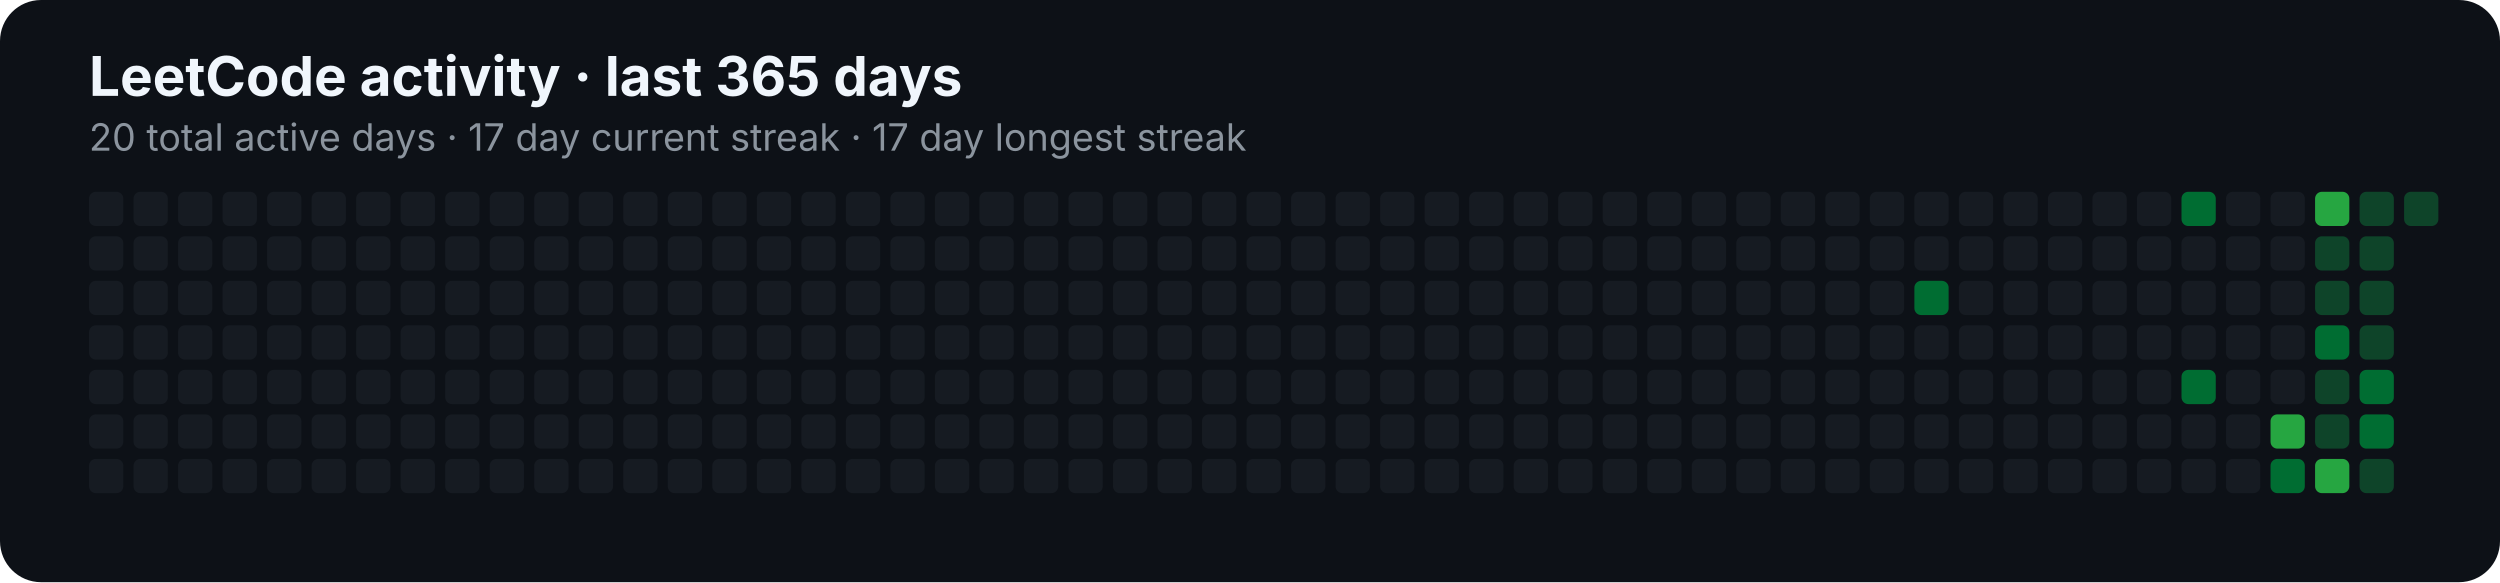
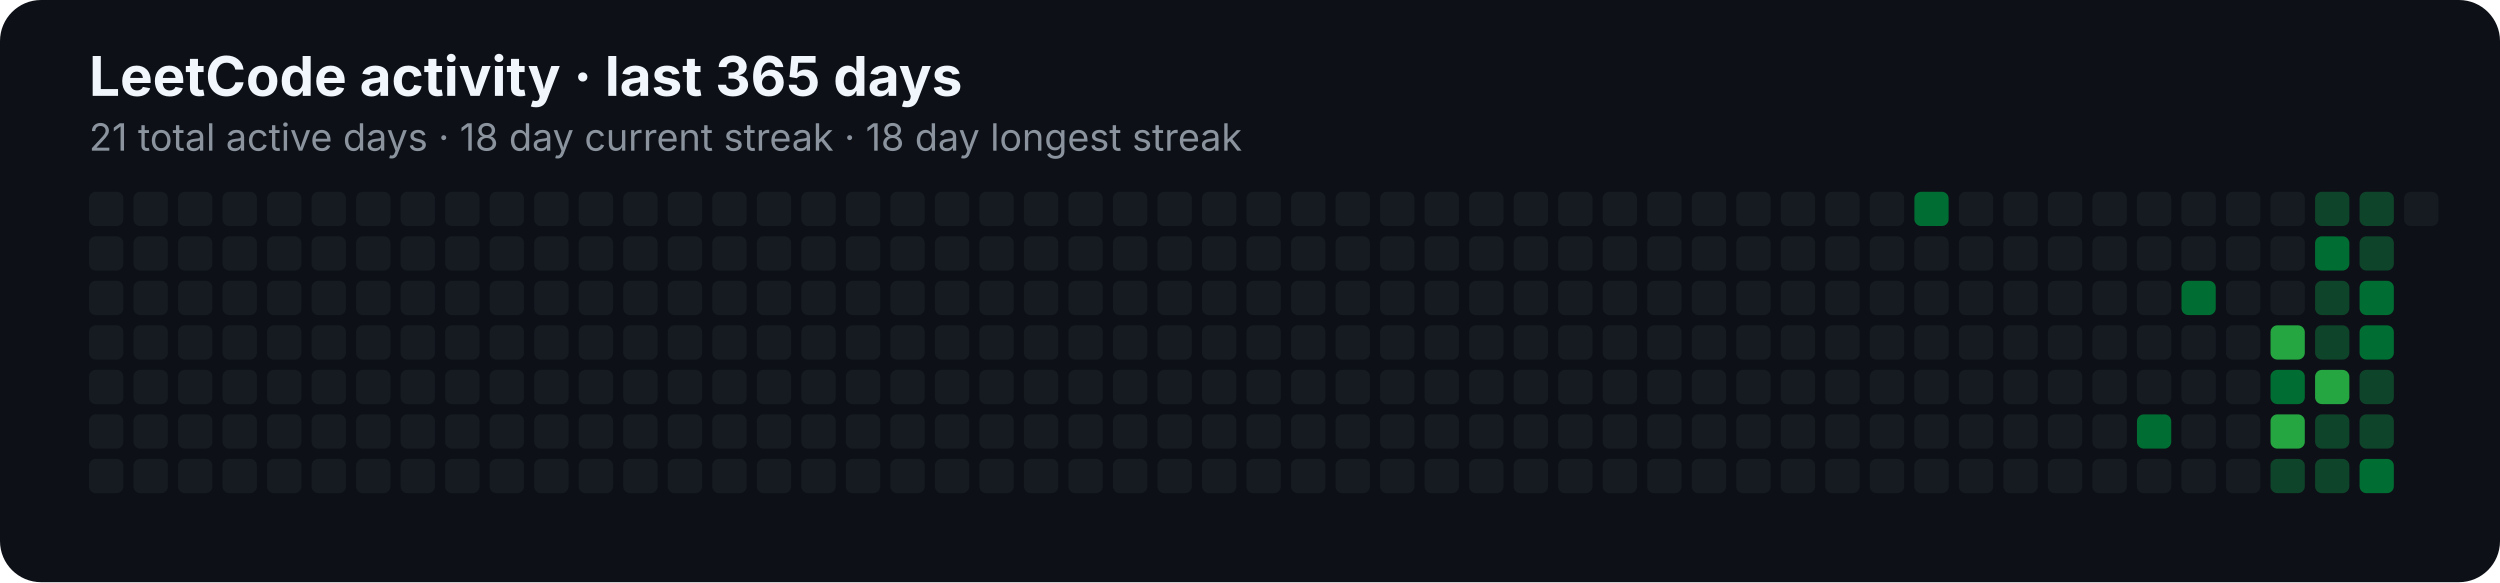
<svg xmlns="http://www.w3.org/2000/svg" width="730" height="170" role="img" aria-label="LeetCode activity over the last 365 days">
  <rect width="100%" height="100%" rx="12" fill="#0d1117" />
  <style>text{font-family:-apple-system,BlinkMacSystemFont,Segoe UI,sans-serif;fill:#8b949e}.h{font-size:16px;font-weight:650;fill:#f0f6fc}.s{font-size:11px}</style>
  <text x="26" y="28" class="h">LeetCode activity · last 365 days</text>
-   <text x="26" y="44" class="s">20 total active days · 17 day current streak · 17 day longest streak</text>
+   <text x="26" y="44" class="s">21 total active days · 18 day current streak · 18 day longest streak</text>
  <rect x="26" y="56" width="10" height="10" rx="2" fill="#161b22" />
  <rect x="26" y="69" width="10" height="10" rx="2" fill="#161b22" />
  <rect x="26" y="82" width="10" height="10" rx="2" fill="#161b22" />
  <rect x="26" y="95" width="10" height="10" rx="2" fill="#161b22" />
  <rect x="26" y="108" width="10" height="10" rx="2" fill="#161b22" />
  <rect x="26" y="121" width="10" height="10" rx="2" fill="#161b22" />
  <rect x="26" y="134" width="10" height="10" rx="2" fill="#161b22" />
  <rect x="39" y="56" width="10" height="10" rx="2" fill="#161b22" />
  <rect x="39" y="69" width="10" height="10" rx="2" fill="#161b22" />
  <rect x="39" y="82" width="10" height="10" rx="2" fill="#161b22" />
  <rect x="39" y="95" width="10" height="10" rx="2" fill="#161b22" />
  <rect x="39" y="108" width="10" height="10" rx="2" fill="#161b22" />
  <rect x="39" y="121" width="10" height="10" rx="2" fill="#161b22" />
  <rect x="39" y="134" width="10" height="10" rx="2" fill="#161b22" />
  <rect x="52" y="56" width="10" height="10" rx="2" fill="#161b22" />
  <rect x="52" y="69" width="10" height="10" rx="2" fill="#161b22" />
  <rect x="52" y="82" width="10" height="10" rx="2" fill="#161b22" />
  <rect x="52" y="95" width="10" height="10" rx="2" fill="#161b22" />
  <rect x="52" y="108" width="10" height="10" rx="2" fill="#161b22" />
  <rect x="52" y="121" width="10" height="10" rx="2" fill="#161b22" />
  <rect x="52" y="134" width="10" height="10" rx="2" fill="#161b22" />
  <rect x="65" y="56" width="10" height="10" rx="2" fill="#161b22" />
  <rect x="65" y="69" width="10" height="10" rx="2" fill="#161b22" />
  <rect x="65" y="82" width="10" height="10" rx="2" fill="#161b22" />
  <rect x="65" y="95" width="10" height="10" rx="2" fill="#161b22" />
  <rect x="65" y="108" width="10" height="10" rx="2" fill="#161b22" />
  <rect x="65" y="121" width="10" height="10" rx="2" fill="#161b22" />
  <rect x="65" y="134" width="10" height="10" rx="2" fill="#161b22" />
  <rect x="78" y="56" width="10" height="10" rx="2" fill="#161b22" />
  <rect x="78" y="69" width="10" height="10" rx="2" fill="#161b22" />
  <rect x="78" y="82" width="10" height="10" rx="2" fill="#161b22" />
  <rect x="78" y="95" width="10" height="10" rx="2" fill="#161b22" />
  <rect x="78" y="108" width="10" height="10" rx="2" fill="#161b22" />
  <rect x="78" y="121" width="10" height="10" rx="2" fill="#161b22" />
  <rect x="78" y="134" width="10" height="10" rx="2" fill="#161b22" />
  <rect x="91" y="56" width="10" height="10" rx="2" fill="#161b22" />
  <rect x="91" y="69" width="10" height="10" rx="2" fill="#161b22" />
  <rect x="91" y="82" width="10" height="10" rx="2" fill="#161b22" />
  <rect x="91" y="95" width="10" height="10" rx="2" fill="#161b22" />
  <rect x="91" y="108" width="10" height="10" rx="2" fill="#161b22" />
  <rect x="91" y="121" width="10" height="10" rx="2" fill="#161b22" />
  <rect x="91" y="134" width="10" height="10" rx="2" fill="#161b22" />
  <rect x="104" y="56" width="10" height="10" rx="2" fill="#161b22" />
  <rect x="104" y="69" width="10" height="10" rx="2" fill="#161b22" />
  <rect x="104" y="82" width="10" height="10" rx="2" fill="#161b22" />
  <rect x="104" y="95" width="10" height="10" rx="2" fill="#161b22" />
  <rect x="104" y="108" width="10" height="10" rx="2" fill="#161b22" />
  <rect x="104" y="121" width="10" height="10" rx="2" fill="#161b22" />
  <rect x="104" y="134" width="10" height="10" rx="2" fill="#161b22" />
  <rect x="117" y="56" width="10" height="10" rx="2" fill="#161b22" />
  <rect x="117" y="69" width="10" height="10" rx="2" fill="#161b22" />
  <rect x="117" y="82" width="10" height="10" rx="2" fill="#161b22" />
  <rect x="117" y="95" width="10" height="10" rx="2" fill="#161b22" />
  <rect x="117" y="108" width="10" height="10" rx="2" fill="#161b22" />
  <rect x="117" y="121" width="10" height="10" rx="2" fill="#161b22" />
  <rect x="117" y="134" width="10" height="10" rx="2" fill="#161b22" />
  <rect x="130" y="56" width="10" height="10" rx="2" fill="#161b22" />
  <rect x="130" y="69" width="10" height="10" rx="2" fill="#161b22" />
  <rect x="130" y="82" width="10" height="10" rx="2" fill="#161b22" />
  <rect x="130" y="95" width="10" height="10" rx="2" fill="#161b22" />
  <rect x="130" y="108" width="10" height="10" rx="2" fill="#161b22" />
  <rect x="130" y="121" width="10" height="10" rx="2" fill="#161b22" />
  <rect x="130" y="134" width="10" height="10" rx="2" fill="#161b22" />
  <rect x="143" y="56" width="10" height="10" rx="2" fill="#161b22" />
  <rect x="143" y="69" width="10" height="10" rx="2" fill="#161b22" />
  <rect x="143" y="82" width="10" height="10" rx="2" fill="#161b22" />
  <rect x="143" y="95" width="10" height="10" rx="2" fill="#161b22" />
  <rect x="143" y="108" width="10" height="10" rx="2" fill="#161b22" />
  <rect x="143" y="121" width="10" height="10" rx="2" fill="#161b22" />
  <rect x="143" y="134" width="10" height="10" rx="2" fill="#161b22" />
  <rect x="156" y="56" width="10" height="10" rx="2" fill="#161b22" />
  <rect x="156" y="69" width="10" height="10" rx="2" fill="#161b22" />
  <rect x="156" y="82" width="10" height="10" rx="2" fill="#161b22" />
  <rect x="156" y="95" width="10" height="10" rx="2" fill="#161b22" />
  <rect x="156" y="108" width="10" height="10" rx="2" fill="#161b22" />
  <rect x="156" y="121" width="10" height="10" rx="2" fill="#161b22" />
  <rect x="156" y="134" width="10" height="10" rx="2" fill="#161b22" />
  <rect x="169" y="56" width="10" height="10" rx="2" fill="#161b22" />
  <rect x="169" y="69" width="10" height="10" rx="2" fill="#161b22" />
  <rect x="169" y="82" width="10" height="10" rx="2" fill="#161b22" />
  <rect x="169" y="95" width="10" height="10" rx="2" fill="#161b22" />
  <rect x="169" y="108" width="10" height="10" rx="2" fill="#161b22" />
  <rect x="169" y="121" width="10" height="10" rx="2" fill="#161b22" />
  <rect x="169" y="134" width="10" height="10" rx="2" fill="#161b22" />
  <rect x="182" y="56" width="10" height="10" rx="2" fill="#161b22" />
  <rect x="182" y="69" width="10" height="10" rx="2" fill="#161b22" />
  <rect x="182" y="82" width="10" height="10" rx="2" fill="#161b22" />
  <rect x="182" y="95" width="10" height="10" rx="2" fill="#161b22" />
  <rect x="182" y="108" width="10" height="10" rx="2" fill="#161b22" />
  <rect x="182" y="121" width="10" height="10" rx="2" fill="#161b22" />
  <rect x="182" y="134" width="10" height="10" rx="2" fill="#161b22" />
  <rect x="195" y="56" width="10" height="10" rx="2" fill="#161b22" />
  <rect x="195" y="69" width="10" height="10" rx="2" fill="#161b22" />
  <rect x="195" y="82" width="10" height="10" rx="2" fill="#161b22" />
  <rect x="195" y="95" width="10" height="10" rx="2" fill="#161b22" />
  <rect x="195" y="108" width="10" height="10" rx="2" fill="#161b22" />
  <rect x="195" y="121" width="10" height="10" rx="2" fill="#161b22" />
  <rect x="195" y="134" width="10" height="10" rx="2" fill="#161b22" />
  <rect x="208" y="56" width="10" height="10" rx="2" fill="#161b22" />
  <rect x="208" y="69" width="10" height="10" rx="2" fill="#161b22" />
  <rect x="208" y="82" width="10" height="10" rx="2" fill="#161b22" />
  <rect x="208" y="95" width="10" height="10" rx="2" fill="#161b22" />
  <rect x="208" y="108" width="10" height="10" rx="2" fill="#161b22" />
  <rect x="208" y="121" width="10" height="10" rx="2" fill="#161b22" />
  <rect x="208" y="134" width="10" height="10" rx="2" fill="#161b22" />
  <rect x="221" y="56" width="10" height="10" rx="2" fill="#161b22" />
  <rect x="221" y="69" width="10" height="10" rx="2" fill="#161b22" />
  <rect x="221" y="82" width="10" height="10" rx="2" fill="#161b22" />
  <rect x="221" y="95" width="10" height="10" rx="2" fill="#161b22" />
  <rect x="221" y="108" width="10" height="10" rx="2" fill="#161b22" />
  <rect x="221" y="121" width="10" height="10" rx="2" fill="#161b22" />
  <rect x="221" y="134" width="10" height="10" rx="2" fill="#161b22" />
  <rect x="234" y="56" width="10" height="10" rx="2" fill="#161b22" />
  <rect x="234" y="69" width="10" height="10" rx="2" fill="#161b22" />
  <rect x="234" y="82" width="10" height="10" rx="2" fill="#161b22" />
  <rect x="234" y="95" width="10" height="10" rx="2" fill="#161b22" />
  <rect x="234" y="108" width="10" height="10" rx="2" fill="#161b22" />
  <rect x="234" y="121" width="10" height="10" rx="2" fill="#161b22" />
  <rect x="234" y="134" width="10" height="10" rx="2" fill="#161b22" />
  <rect x="247" y="56" width="10" height="10" rx="2" fill="#161b22" />
  <rect x="247" y="69" width="10" height="10" rx="2" fill="#161b22" />
  <rect x="247" y="82" width="10" height="10" rx="2" fill="#161b22" />
  <rect x="247" y="95" width="10" height="10" rx="2" fill="#161b22" />
  <rect x="247" y="108" width="10" height="10" rx="2" fill="#161b22" />
  <rect x="247" y="121" width="10" height="10" rx="2" fill="#161b22" />
  <rect x="247" y="134" width="10" height="10" rx="2" fill="#161b22" />
  <rect x="260" y="56" width="10" height="10" rx="2" fill="#161b22" />
  <rect x="260" y="69" width="10" height="10" rx="2" fill="#161b22" />
  <rect x="260" y="82" width="10" height="10" rx="2" fill="#161b22" />
  <rect x="260" y="95" width="10" height="10" rx="2" fill="#161b22" />
  <rect x="260" y="108" width="10" height="10" rx="2" fill="#161b22" />
  <rect x="260" y="121" width="10" height="10" rx="2" fill="#161b22" />
  <rect x="260" y="134" width="10" height="10" rx="2" fill="#161b22" />
  <rect x="273" y="56" width="10" height="10" rx="2" fill="#161b22" />
  <rect x="273" y="69" width="10" height="10" rx="2" fill="#161b22" />
  <rect x="273" y="82" width="10" height="10" rx="2" fill="#161b22" />
  <rect x="273" y="95" width="10" height="10" rx="2" fill="#161b22" />
  <rect x="273" y="108" width="10" height="10" rx="2" fill="#161b22" />
  <rect x="273" y="121" width="10" height="10" rx="2" fill="#161b22" />
  <rect x="273" y="134" width="10" height="10" rx="2" fill="#161b22" />
  <rect x="286" y="56" width="10" height="10" rx="2" fill="#161b22" />
  <rect x="286" y="69" width="10" height="10" rx="2" fill="#161b22" />
  <rect x="286" y="82" width="10" height="10" rx="2" fill="#161b22" />
  <rect x="286" y="95" width="10" height="10" rx="2" fill="#161b22" />
  <rect x="286" y="108" width="10" height="10" rx="2" fill="#161b22" />
  <rect x="286" y="121" width="10" height="10" rx="2" fill="#161b22" />
  <rect x="286" y="134" width="10" height="10" rx="2" fill="#161b22" />
  <rect x="299" y="56" width="10" height="10" rx="2" fill="#161b22" />
  <rect x="299" y="69" width="10" height="10" rx="2" fill="#161b22" />
  <rect x="299" y="82" width="10" height="10" rx="2" fill="#161b22" />
  <rect x="299" y="95" width="10" height="10" rx="2" fill="#161b22" />
  <rect x="299" y="108" width="10" height="10" rx="2" fill="#161b22" />
  <rect x="299" y="121" width="10" height="10" rx="2" fill="#161b22" />
  <rect x="299" y="134" width="10" height="10" rx="2" fill="#161b22" />
  <rect x="312" y="56" width="10" height="10" rx="2" fill="#161b22" />
  <rect x="312" y="69" width="10" height="10" rx="2" fill="#161b22" />
  <rect x="312" y="82" width="10" height="10" rx="2" fill="#161b22" />
  <rect x="312" y="95" width="10" height="10" rx="2" fill="#161b22" />
  <rect x="312" y="108" width="10" height="10" rx="2" fill="#161b22" />
  <rect x="312" y="121" width="10" height="10" rx="2" fill="#161b22" />
  <rect x="312" y="134" width="10" height="10" rx="2" fill="#161b22" />
  <rect x="325" y="56" width="10" height="10" rx="2" fill="#161b22" />
  <rect x="325" y="69" width="10" height="10" rx="2" fill="#161b22" />
  <rect x="325" y="82" width="10" height="10" rx="2" fill="#161b22" />
  <rect x="325" y="95" width="10" height="10" rx="2" fill="#161b22" />
  <rect x="325" y="108" width="10" height="10" rx="2" fill="#161b22" />
  <rect x="325" y="121" width="10" height="10" rx="2" fill="#161b22" />
  <rect x="325" y="134" width="10" height="10" rx="2" fill="#161b22" />
  <rect x="338" y="56" width="10" height="10" rx="2" fill="#161b22" />
  <rect x="338" y="69" width="10" height="10" rx="2" fill="#161b22" />
  <rect x="338" y="82" width="10" height="10" rx="2" fill="#161b22" />
  <rect x="338" y="95" width="10" height="10" rx="2" fill="#161b22" />
  <rect x="338" y="108" width="10" height="10" rx="2" fill="#161b22" />
  <rect x="338" y="121" width="10" height="10" rx="2" fill="#161b22" />
  <rect x="338" y="134" width="10" height="10" rx="2" fill="#161b22" />
  <rect x="351" y="56" width="10" height="10" rx="2" fill="#161b22" />
  <rect x="351" y="69" width="10" height="10" rx="2" fill="#161b22" />
  <rect x="351" y="82" width="10" height="10" rx="2" fill="#161b22" />
  <rect x="351" y="95" width="10" height="10" rx="2" fill="#161b22" />
  <rect x="351" y="108" width="10" height="10" rx="2" fill="#161b22" />
  <rect x="351" y="121" width="10" height="10" rx="2" fill="#161b22" />
  <rect x="351" y="134" width="10" height="10" rx="2" fill="#161b22" />
  <rect x="364" y="56" width="10" height="10" rx="2" fill="#161b22" />
  <rect x="364" y="69" width="10" height="10" rx="2" fill="#161b22" />
  <rect x="364" y="82" width="10" height="10" rx="2" fill="#161b22" />
  <rect x="364" y="95" width="10" height="10" rx="2" fill="#161b22" />
  <rect x="364" y="108" width="10" height="10" rx="2" fill="#161b22" />
  <rect x="364" y="121" width="10" height="10" rx="2" fill="#161b22" />
  <rect x="364" y="134" width="10" height="10" rx="2" fill="#161b22" />
  <rect x="377" y="56" width="10" height="10" rx="2" fill="#161b22" />
  <rect x="377" y="69" width="10" height="10" rx="2" fill="#161b22" />
  <rect x="377" y="82" width="10" height="10" rx="2" fill="#161b22" />
  <rect x="377" y="95" width="10" height="10" rx="2" fill="#161b22" />
  <rect x="377" y="108" width="10" height="10" rx="2" fill="#161b22" />
  <rect x="377" y="121" width="10" height="10" rx="2" fill="#161b22" />
  <rect x="377" y="134" width="10" height="10" rx="2" fill="#161b22" />
  <rect x="390" y="56" width="10" height="10" rx="2" fill="#161b22" />
  <rect x="390" y="69" width="10" height="10" rx="2" fill="#161b22" />
  <rect x="390" y="82" width="10" height="10" rx="2" fill="#161b22" />
  <rect x="390" y="95" width="10" height="10" rx="2" fill="#161b22" />
  <rect x="390" y="108" width="10" height="10" rx="2" fill="#161b22" />
  <rect x="390" y="121" width="10" height="10" rx="2" fill="#161b22" />
  <rect x="390" y="134" width="10" height="10" rx="2" fill="#161b22" />
  <rect x="403" y="56" width="10" height="10" rx="2" fill="#161b22" />
  <rect x="403" y="69" width="10" height="10" rx="2" fill="#161b22" />
  <rect x="403" y="82" width="10" height="10" rx="2" fill="#161b22" />
  <rect x="403" y="95" width="10" height="10" rx="2" fill="#161b22" />
  <rect x="403" y="108" width="10" height="10" rx="2" fill="#161b22" />
  <rect x="403" y="121" width="10" height="10" rx="2" fill="#161b22" />
  <rect x="403" y="134" width="10" height="10" rx="2" fill="#161b22" />
  <rect x="416" y="56" width="10" height="10" rx="2" fill="#161b22" />
  <rect x="416" y="69" width="10" height="10" rx="2" fill="#161b22" />
  <rect x="416" y="82" width="10" height="10" rx="2" fill="#161b22" />
  <rect x="416" y="95" width="10" height="10" rx="2" fill="#161b22" />
  <rect x="416" y="108" width="10" height="10" rx="2" fill="#161b22" />
  <rect x="416" y="121" width="10" height="10" rx="2" fill="#161b22" />
  <rect x="416" y="134" width="10" height="10" rx="2" fill="#161b22" />
  <rect x="429" y="56" width="10" height="10" rx="2" fill="#161b22" />
  <rect x="429" y="69" width="10" height="10" rx="2" fill="#161b22" />
  <rect x="429" y="82" width="10" height="10" rx="2" fill="#161b22" />
  <rect x="429" y="95" width="10" height="10" rx="2" fill="#161b22" />
  <rect x="429" y="108" width="10" height="10" rx="2" fill="#161b22" />
  <rect x="429" y="121" width="10" height="10" rx="2" fill="#161b22" />
  <rect x="429" y="134" width="10" height="10" rx="2" fill="#161b22" />
  <rect x="442" y="56" width="10" height="10" rx="2" fill="#161b22" />
  <rect x="442" y="69" width="10" height="10" rx="2" fill="#161b22" />
  <rect x="442" y="82" width="10" height="10" rx="2" fill="#161b22" />
  <rect x="442" y="95" width="10" height="10" rx="2" fill="#161b22" />
  <rect x="442" y="108" width="10" height="10" rx="2" fill="#161b22" />
  <rect x="442" y="121" width="10" height="10" rx="2" fill="#161b22" />
  <rect x="442" y="134" width="10" height="10" rx="2" fill="#161b22" />
  <rect x="455" y="56" width="10" height="10" rx="2" fill="#161b22" />
  <rect x="455" y="69" width="10" height="10" rx="2" fill="#161b22" />
  <rect x="455" y="82" width="10" height="10" rx="2" fill="#161b22" />
  <rect x="455" y="95" width="10" height="10" rx="2" fill="#161b22" />
  <rect x="455" y="108" width="10" height="10" rx="2" fill="#161b22" />
  <rect x="455" y="121" width="10" height="10" rx="2" fill="#161b22" />
  <rect x="455" y="134" width="10" height="10" rx="2" fill="#161b22" />
  <rect x="468" y="56" width="10" height="10" rx="2" fill="#161b22" />
  <rect x="468" y="69" width="10" height="10" rx="2" fill="#161b22" />
  <rect x="468" y="82" width="10" height="10" rx="2" fill="#161b22" />
  <rect x="468" y="95" width="10" height="10" rx="2" fill="#161b22" />
  <rect x="468" y="108" width="10" height="10" rx="2" fill="#161b22" />
  <rect x="468" y="121" width="10" height="10" rx="2" fill="#161b22" />
  <rect x="468" y="134" width="10" height="10" rx="2" fill="#161b22" />
  <rect x="481" y="56" width="10" height="10" rx="2" fill="#161b22" />
  <rect x="481" y="69" width="10" height="10" rx="2" fill="#161b22" />
  <rect x="481" y="82" width="10" height="10" rx="2" fill="#161b22" />
  <rect x="481" y="95" width="10" height="10" rx="2" fill="#161b22" />
  <rect x="481" y="108" width="10" height="10" rx="2" fill="#161b22" />
  <rect x="481" y="121" width="10" height="10" rx="2" fill="#161b22" />
  <rect x="481" y="134" width="10" height="10" rx="2" fill="#161b22" />
  <rect x="494" y="56" width="10" height="10" rx="2" fill="#161b22" />
  <rect x="494" y="69" width="10" height="10" rx="2" fill="#161b22" />
  <rect x="494" y="82" width="10" height="10" rx="2" fill="#161b22" />
  <rect x="494" y="95" width="10" height="10" rx="2" fill="#161b22" />
  <rect x="494" y="108" width="10" height="10" rx="2" fill="#161b22" />
  <rect x="494" y="121" width="10" height="10" rx="2" fill="#161b22" />
  <rect x="494" y="134" width="10" height="10" rx="2" fill="#161b22" />
  <rect x="507" y="56" width="10" height="10" rx="2" fill="#161b22" />
  <rect x="507" y="69" width="10" height="10" rx="2" fill="#161b22" />
  <rect x="507" y="82" width="10" height="10" rx="2" fill="#161b22" />
  <rect x="507" y="95" width="10" height="10" rx="2" fill="#161b22" />
  <rect x="507" y="108" width="10" height="10" rx="2" fill="#161b22" />
  <rect x="507" y="121" width="10" height="10" rx="2" fill="#161b22" />
  <rect x="507" y="134" width="10" height="10" rx="2" fill="#161b22" />
  <rect x="520" y="56" width="10" height="10" rx="2" fill="#161b22" />
  <rect x="520" y="69" width="10" height="10" rx="2" fill="#161b22" />
  <rect x="520" y="82" width="10" height="10" rx="2" fill="#161b22" />
  <rect x="520" y="95" width="10" height="10" rx="2" fill="#161b22" />
  <rect x="520" y="108" width="10" height="10" rx="2" fill="#161b22" />
  <rect x="520" y="121" width="10" height="10" rx="2" fill="#161b22" />
  <rect x="520" y="134" width="10" height="10" rx="2" fill="#161b22" />
  <rect x="533" y="56" width="10" height="10" rx="2" fill="#161b22" />
  <rect x="533" y="69" width="10" height="10" rx="2" fill="#161b22" />
  <rect x="533" y="82" width="10" height="10" rx="2" fill="#161b22" />
  <rect x="533" y="95" width="10" height="10" rx="2" fill="#161b22" />
  <rect x="533" y="108" width="10" height="10" rx="2" fill="#161b22" />
  <rect x="533" y="121" width="10" height="10" rx="2" fill="#161b22" />
  <rect x="533" y="134" width="10" height="10" rx="2" fill="#161b22" />
  <rect x="546" y="56" width="10" height="10" rx="2" fill="#161b22" />
  <rect x="546" y="69" width="10" height="10" rx="2" fill="#161b22" />
  <rect x="546" y="82" width="10" height="10" rx="2" fill="#161b22" />
  <rect x="546" y="95" width="10" height="10" rx="2" fill="#161b22" />
  <rect x="546" y="108" width="10" height="10" rx="2" fill="#161b22" />
  <rect x="546" y="121" width="10" height="10" rx="2" fill="#161b22" />
  <rect x="546" y="134" width="10" height="10" rx="2" fill="#161b22" />
-   <rect x="559" y="56" width="10" height="10" rx="2" fill="#161b22" />
+   <rect x="559" y="56" width="10" height="10" rx="2" fill="#006d32" />
  <rect x="559" y="69" width="10" height="10" rx="2" fill="#161b22" />
-   <rect x="559" y="82" width="10" height="10" rx="2" fill="#006d32" />
+   <rect x="559" y="82" width="10" height="10" rx="2" fill="#161b22" />
  <rect x="559" y="95" width="10" height="10" rx="2" fill="#161b22" />
  <rect x="559" y="108" width="10" height="10" rx="2" fill="#161b22" />
  <rect x="559" y="121" width="10" height="10" rx="2" fill="#161b22" />
  <rect x="559" y="134" width="10" height="10" rx="2" fill="#161b22" />
  <rect x="572" y="56" width="10" height="10" rx="2" fill="#161b22" />
  <rect x="572" y="69" width="10" height="10" rx="2" fill="#161b22" />
  <rect x="572" y="82" width="10" height="10" rx="2" fill="#161b22" />
  <rect x="572" y="95" width="10" height="10" rx="2" fill="#161b22" />
  <rect x="572" y="108" width="10" height="10" rx="2" fill="#161b22" />
  <rect x="572" y="121" width="10" height="10" rx="2" fill="#161b22" />
  <rect x="572" y="134" width="10" height="10" rx="2" fill="#161b22" />
  <rect x="585" y="56" width="10" height="10" rx="2" fill="#161b22" />
  <rect x="585" y="69" width="10" height="10" rx="2" fill="#161b22" />
  <rect x="585" y="82" width="10" height="10" rx="2" fill="#161b22" />
  <rect x="585" y="95" width="10" height="10" rx="2" fill="#161b22" />
  <rect x="585" y="108" width="10" height="10" rx="2" fill="#161b22" />
  <rect x="585" y="121" width="10" height="10" rx="2" fill="#161b22" />
  <rect x="585" y="134" width="10" height="10" rx="2" fill="#161b22" />
  <rect x="598" y="56" width="10" height="10" rx="2" fill="#161b22" />
  <rect x="598" y="69" width="10" height="10" rx="2" fill="#161b22" />
  <rect x="598" y="82" width="10" height="10" rx="2" fill="#161b22" />
  <rect x="598" y="95" width="10" height="10" rx="2" fill="#161b22" />
  <rect x="598" y="108" width="10" height="10" rx="2" fill="#161b22" />
  <rect x="598" y="121" width="10" height="10" rx="2" fill="#161b22" />
  <rect x="598" y="134" width="10" height="10" rx="2" fill="#161b22" />
  <rect x="611" y="56" width="10" height="10" rx="2" fill="#161b22" />
  <rect x="611" y="69" width="10" height="10" rx="2" fill="#161b22" />
  <rect x="611" y="82" width="10" height="10" rx="2" fill="#161b22" />
  <rect x="611" y="95" width="10" height="10" rx="2" fill="#161b22" />
  <rect x="611" y="108" width="10" height="10" rx="2" fill="#161b22" />
  <rect x="611" y="121" width="10" height="10" rx="2" fill="#161b22" />
  <rect x="611" y="134" width="10" height="10" rx="2" fill="#161b22" />
  <rect x="624" y="56" width="10" height="10" rx="2" fill="#161b22" />
  <rect x="624" y="69" width="10" height="10" rx="2" fill="#161b22" />
  <rect x="624" y="82" width="10" height="10" rx="2" fill="#161b22" />
  <rect x="624" y="95" width="10" height="10" rx="2" fill="#161b22" />
  <rect x="624" y="108" width="10" height="10" rx="2" fill="#161b22" />
-   <rect x="624" y="121" width="10" height="10" rx="2" fill="#161b22" />
+   <rect x="624" y="121" width="10" height="10" rx="2" fill="#006d32" />
  <rect x="624" y="134" width="10" height="10" rx="2" fill="#161b22" />
-   <rect x="637" y="56" width="10" height="10" rx="2" fill="#006d32" />
+   <rect x="637" y="56" width="10" height="10" rx="2" fill="#161b22" />
  <rect x="637" y="69" width="10" height="10" rx="2" fill="#161b22" />
-   <rect x="637" y="82" width="10" height="10" rx="2" fill="#161b22" />
+   <rect x="637" y="82" width="10" height="10" rx="2" fill="#006d32" />
  <rect x="637" y="95" width="10" height="10" rx="2" fill="#161b22" />
-   <rect x="637" y="108" width="10" height="10" rx="2" fill="#006d32" />
+   <rect x="637" y="108" width="10" height="10" rx="2" fill="#161b22" />
  <rect x="637" y="121" width="10" height="10" rx="2" fill="#161b22" />
  <rect x="637" y="134" width="10" height="10" rx="2" fill="#161b22" />
  <rect x="650" y="56" width="10" height="10" rx="2" fill="#161b22" />
  <rect x="650" y="69" width="10" height="10" rx="2" fill="#161b22" />
  <rect x="650" y="82" width="10" height="10" rx="2" fill="#161b22" />
  <rect x="650" y="95" width="10" height="10" rx="2" fill="#161b22" />
  <rect x="650" y="108" width="10" height="10" rx="2" fill="#161b22" />
  <rect x="650" y="121" width="10" height="10" rx="2" fill="#161b22" />
  <rect x="650" y="134" width="10" height="10" rx="2" fill="#161b22" />
  <rect x="663" y="56" width="10" height="10" rx="2" fill="#161b22" />
  <rect x="663" y="69" width="10" height="10" rx="2" fill="#161b22" />
  <rect x="663" y="82" width="10" height="10" rx="2" fill="#161b22" />
-   <rect x="663" y="95" width="10" height="10" rx="2" fill="#161b22" />
-   <rect x="663" y="108" width="10" height="10" rx="2" fill="#161b22" />
+   <rect x="663" y="95" width="10" height="10" rx="2" fill="#26a641" />
+   <rect x="663" y="108" width="10" height="10" rx="2" fill="#006d32" />
  <rect x="663" y="121" width="10" height="10" rx="2" fill="#26a641" />
-   <rect x="663" y="134" width="10" height="10" rx="2" fill="#006d32" />
-   <rect x="676" y="56" width="10" height="10" rx="2" fill="#26a641" />
-   <rect x="676" y="69" width="10" height="10" rx="2" fill="#0e4429" />
+   <rect x="663" y="134" width="10" height="10" rx="2" fill="#0e4429" />
+   <rect x="676" y="56" width="10" height="10" rx="2" fill="#0e4429" />
+   <rect x="676" y="69" width="10" height="10" rx="2" fill="#006d32" />
  <rect x="676" y="82" width="10" height="10" rx="2" fill="#0e4429" />
-   <rect x="676" y="95" width="10" height="10" rx="2" fill="#006d32" />
-   <rect x="676" y="108" width="10" height="10" rx="2" fill="#0e4429" />
+   <rect x="676" y="95" width="10" height="10" rx="2" fill="#0e4429" />
+   <rect x="676" y="108" width="10" height="10" rx="2" fill="#26a641" />
  <rect x="676" y="121" width="10" height="10" rx="2" fill="#0e4429" />
-   <rect x="676" y="134" width="10" height="10" rx="2" fill="#26a641" />
+   <rect x="676" y="134" width="10" height="10" rx="2" fill="#0e4429" />
  <rect x="689" y="56" width="10" height="10" rx="2" fill="#0e4429" />
  <rect x="689" y="69" width="10" height="10" rx="2" fill="#0e4429" />
-   <rect x="689" y="82" width="10" height="10" rx="2" fill="#0e4429" />
-   <rect x="689" y="95" width="10" height="10" rx="2" fill="#0e4429" />
-   <rect x="689" y="108" width="10" height="10" rx="2" fill="#006d32" />
-   <rect x="689" y="121" width="10" height="10" rx="2" fill="#006d32" />
-   <rect x="689" y="134" width="10" height="10" rx="2" fill="#0e4429" />
-   <rect x="702" y="56" width="10" height="10" rx="2" fill="#0e4429" />
+   <rect x="689" y="82" width="10" height="10" rx="2" fill="#006d32" />
+   <rect x="689" y="95" width="10" height="10" rx="2" fill="#006d32" />
+   <rect x="689" y="108" width="10" height="10" rx="2" fill="#0e4429" />
+   <rect x="689" y="121" width="10" height="10" rx="2" fill="#0e4429" />
+   <rect x="689" y="134" width="10" height="10" rx="2" fill="#006d32" />
+   <rect x="702" y="56" width="10" height="10" rx="2" fill="#161b22" />
</svg>
